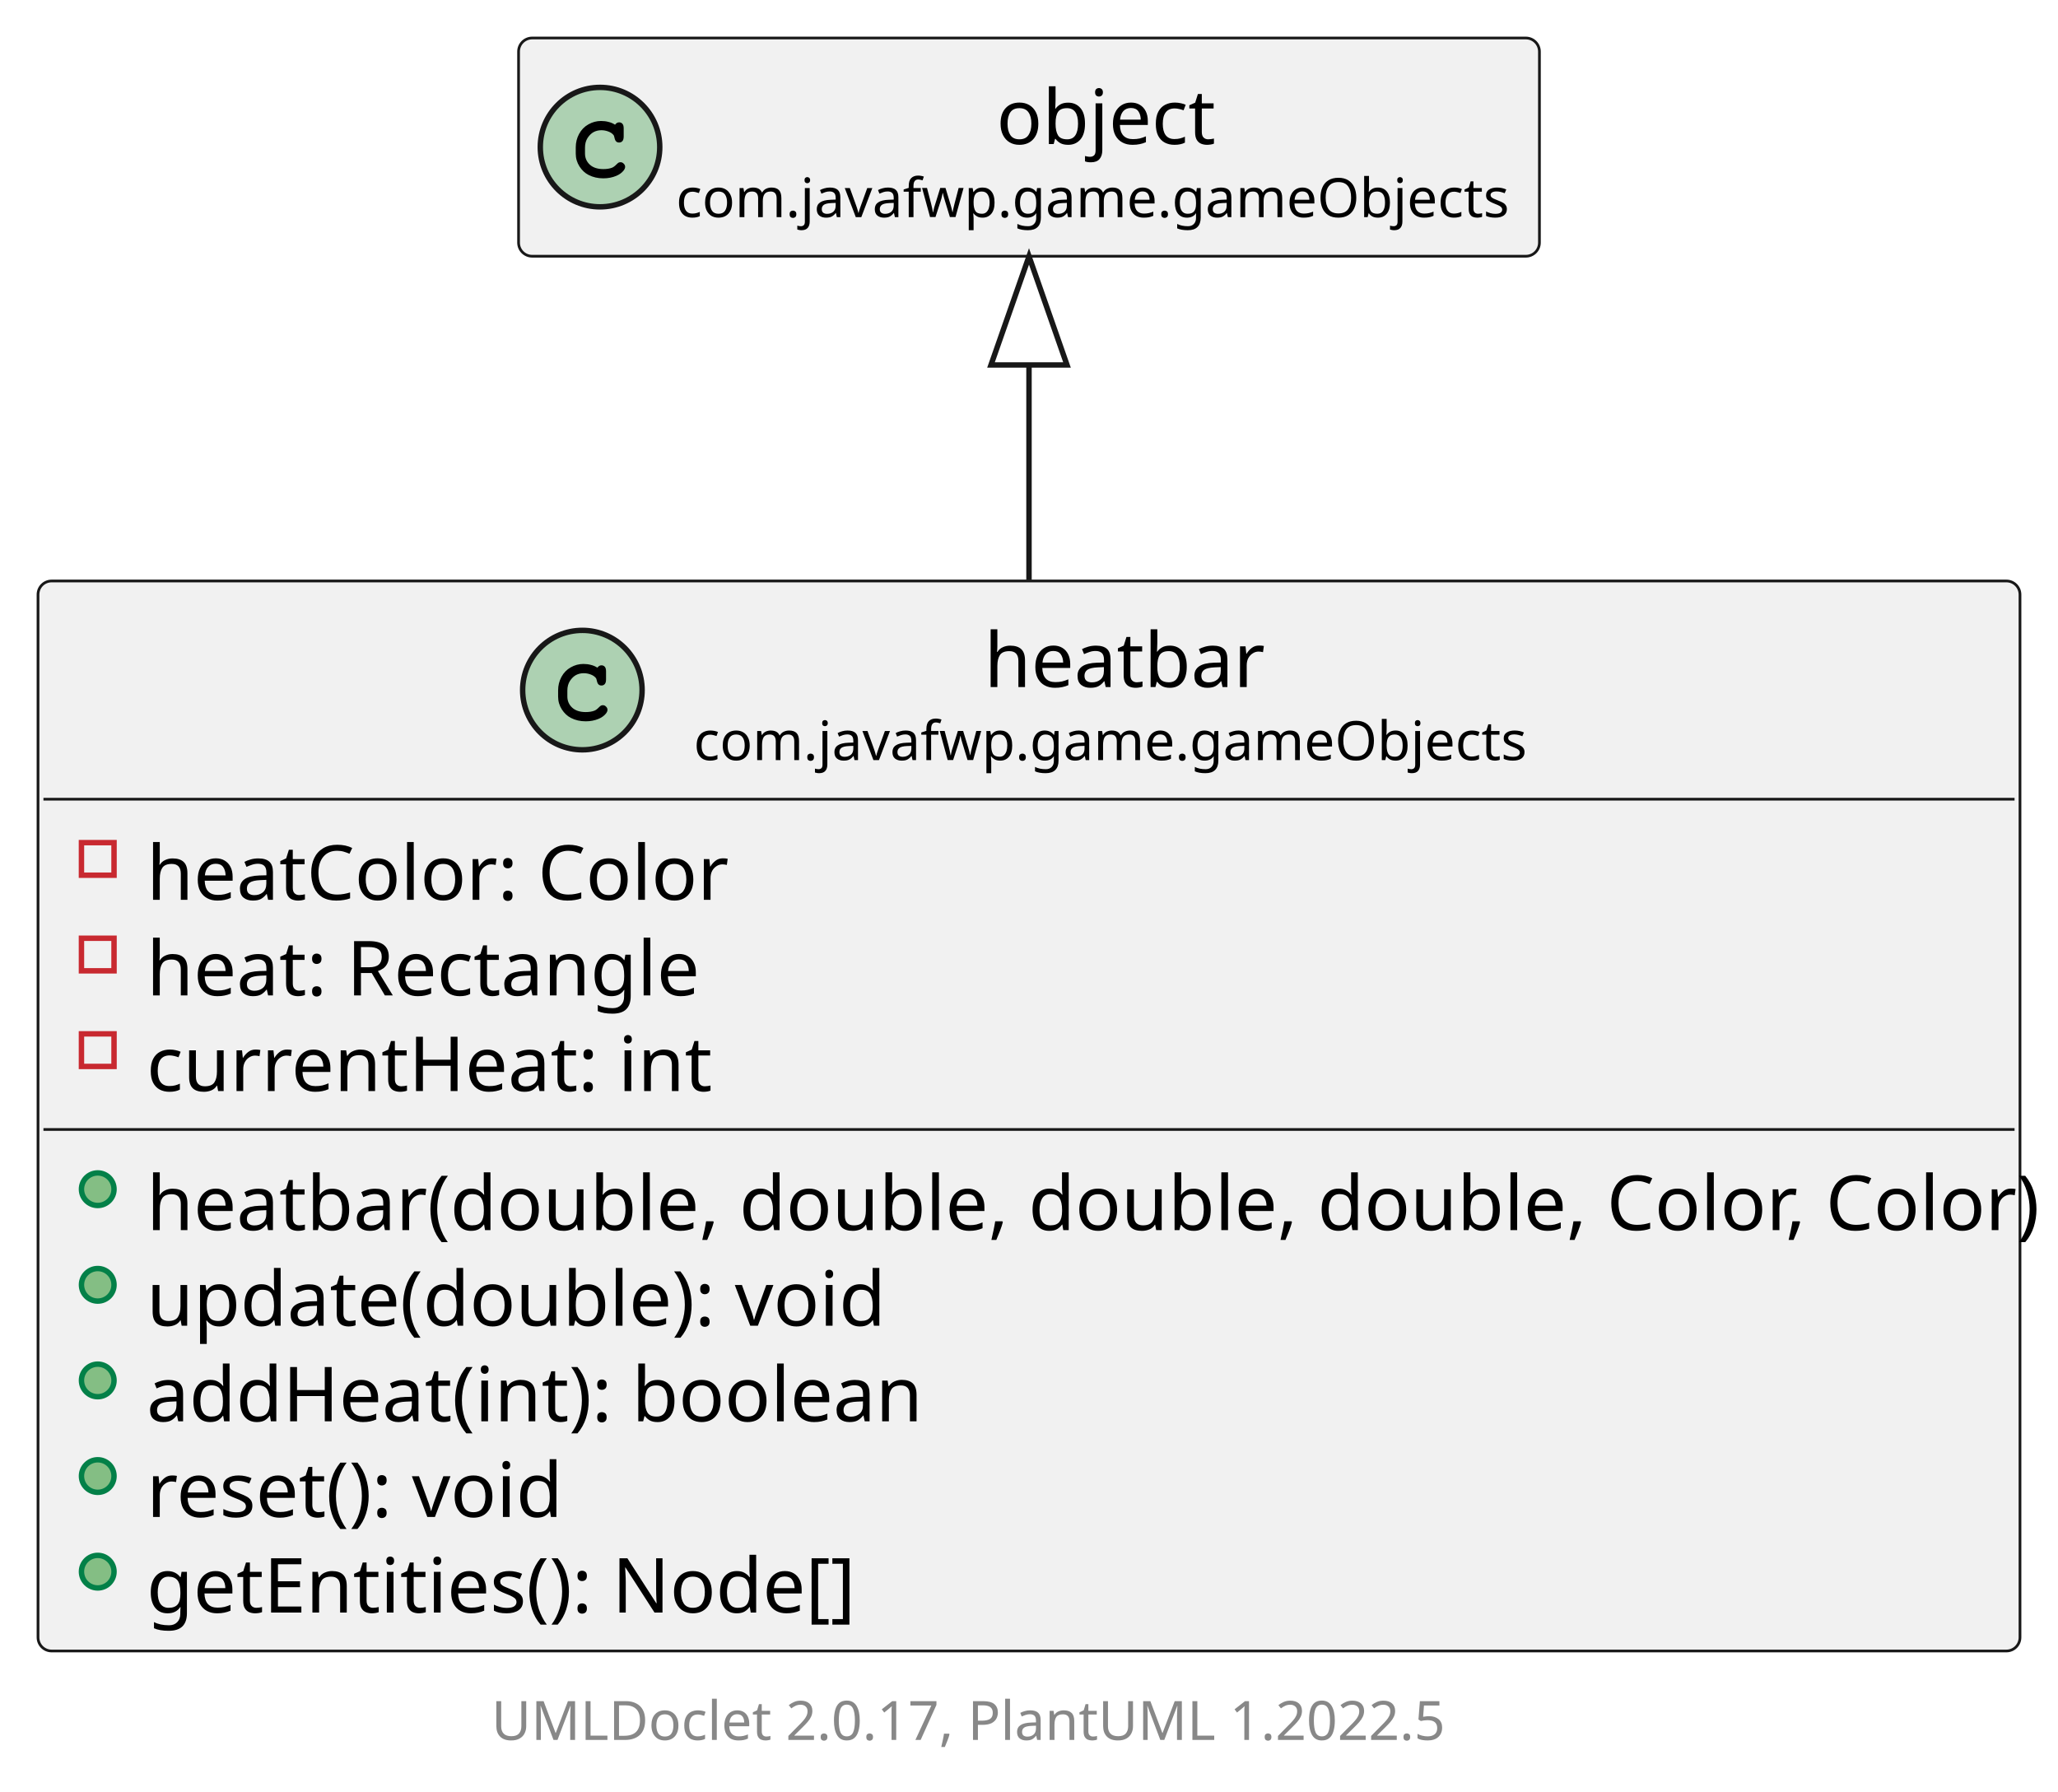
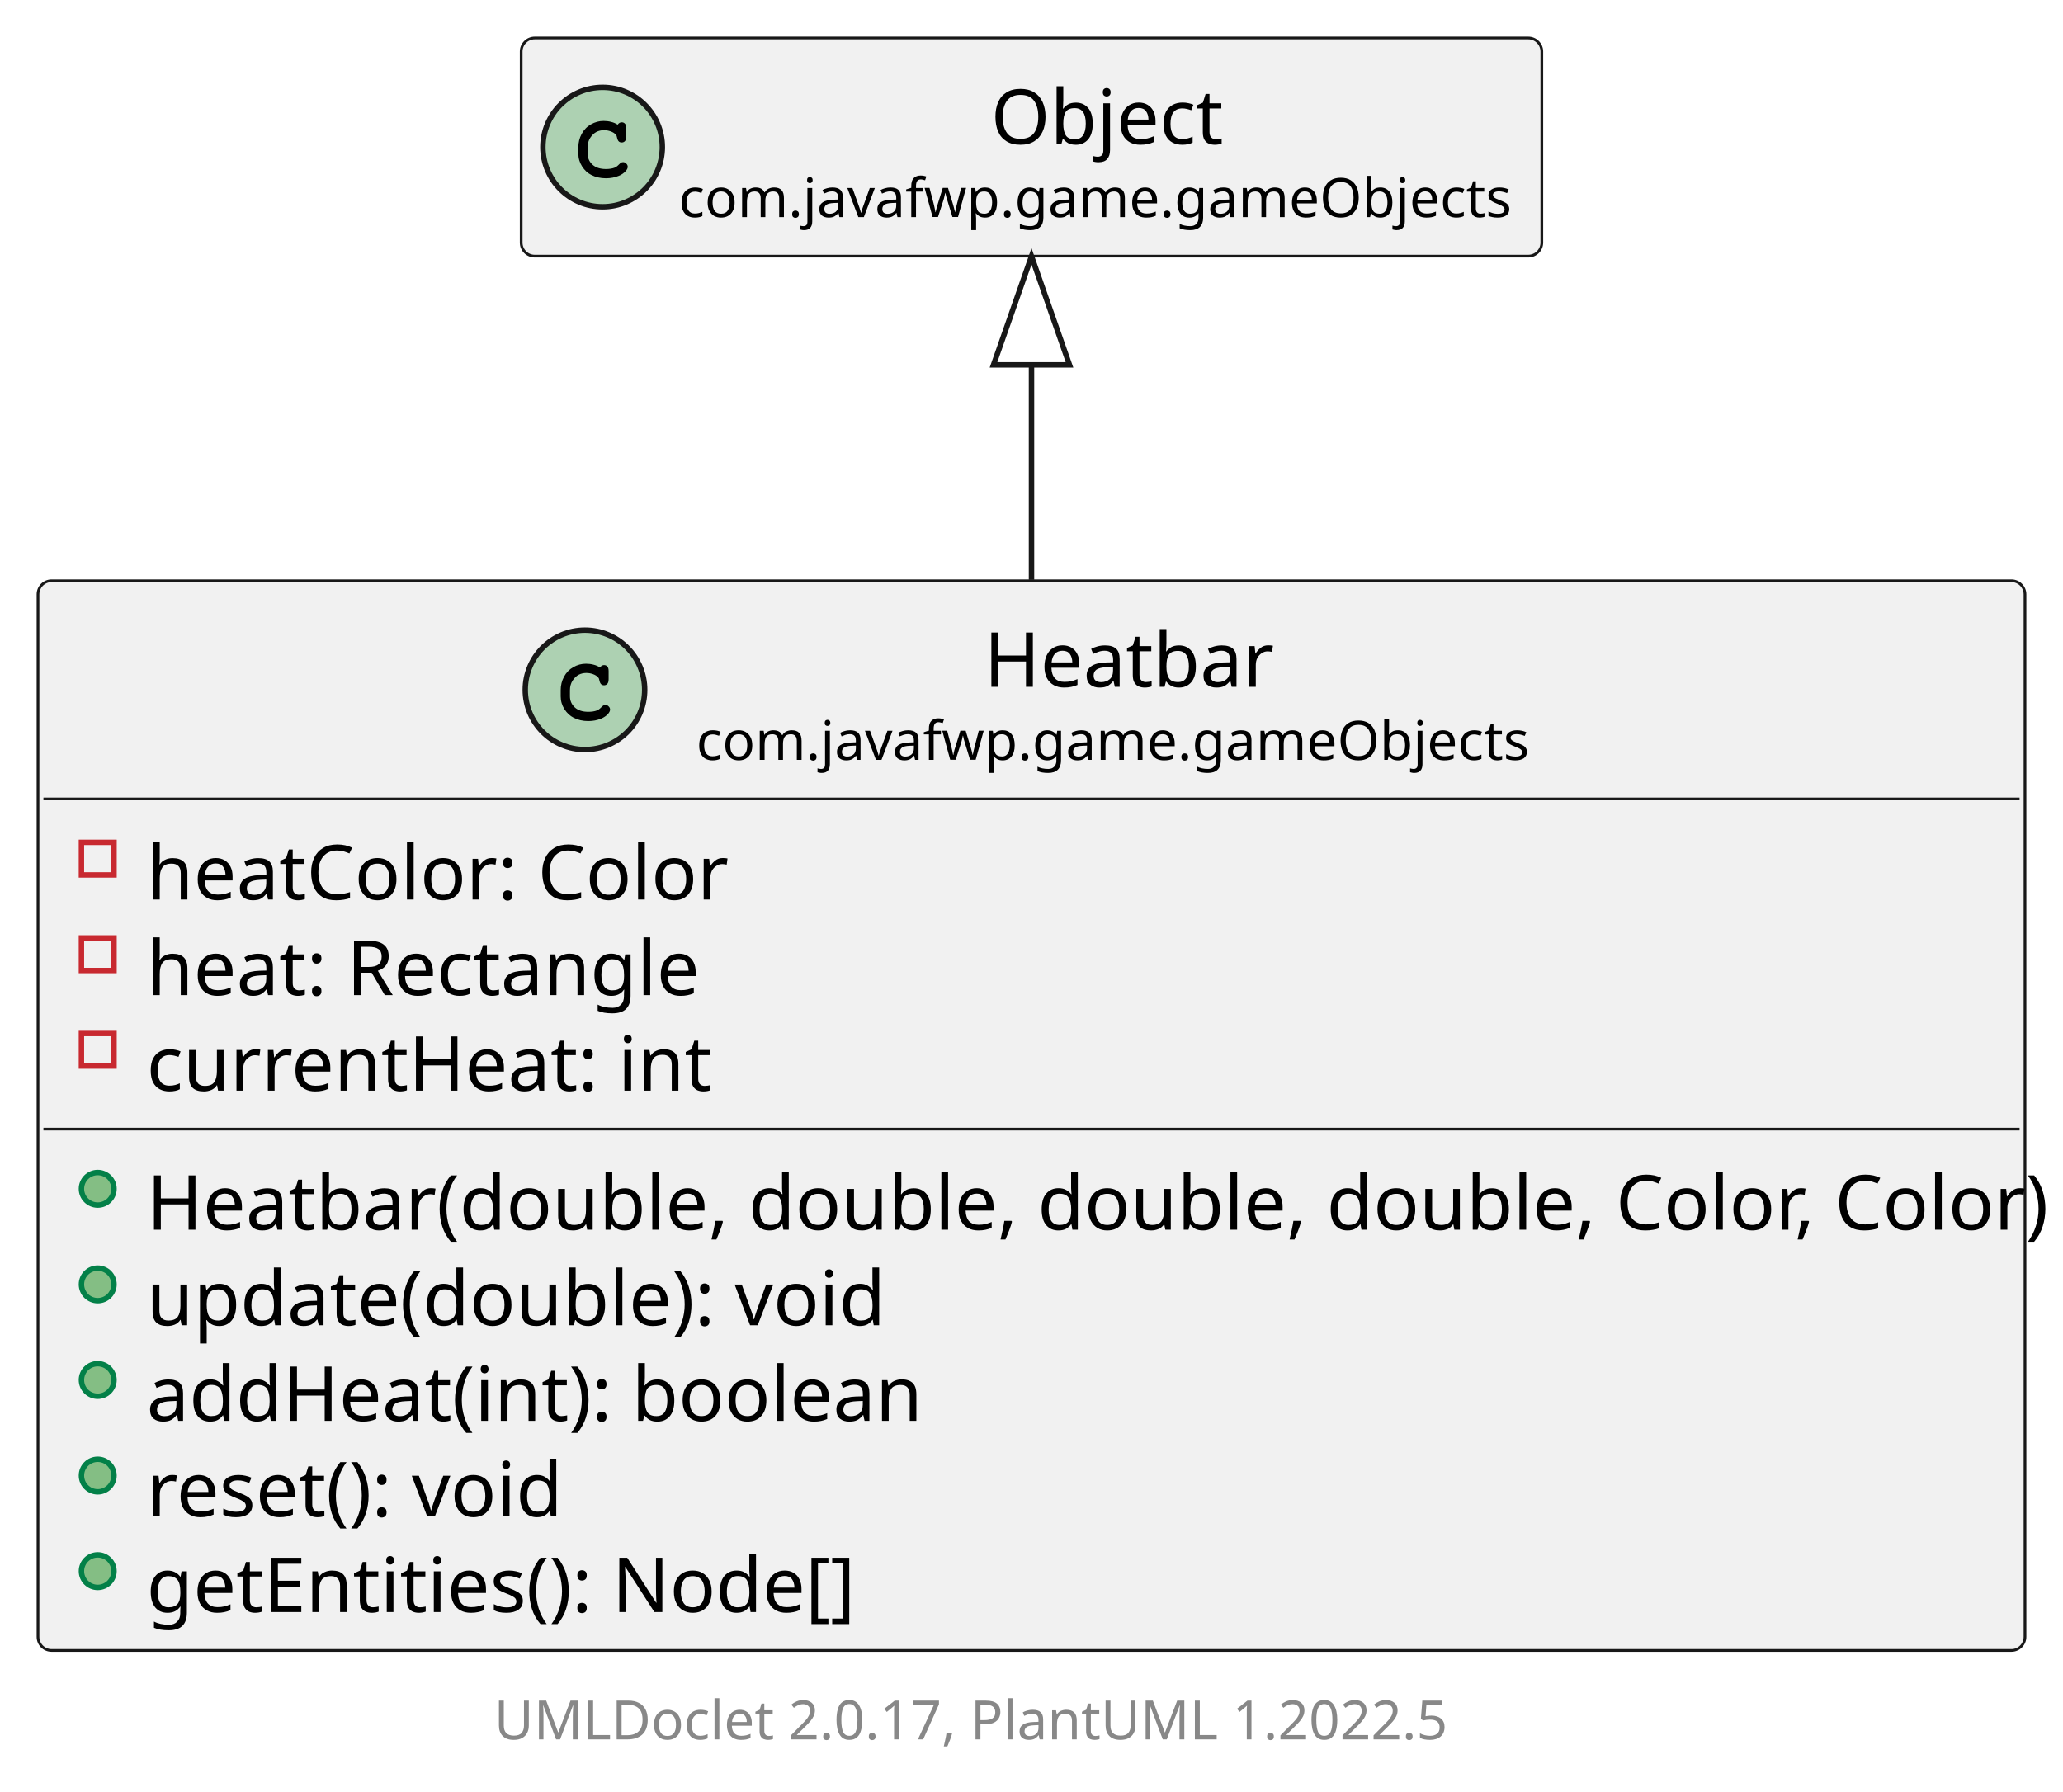
- <svg xmlns="http://www.w3.org/2000/svg" xmlns:xlink="http://www.w3.org/1999/xlink" contentStyleType="text/css" height="330px" preserveAspectRatio="none" style="width:379px;height:330px;background:#FFFFFF;" version="1.1" viewBox="0 0 379 330" width="379px" zoomAndPan="magnify">
+ <svg xmlns="http://www.w3.org/2000/svg" xmlns:xlink="http://www.w3.org/1999/xlink" contentStyleType="text/css" height="330px" preserveAspectRatio="none" style="width:380px;height:330px;background:#FFFFFF;" version="1.1" viewBox="0 0 380 330" width="380px" zoomAndPan="magnify">
  <defs />
  <g>
    <a href="heatbar.html" target="_top" title="heatbar.html" xlink:actuate="onRequest" xlink:href="heatbar.html" xlink:show="new" xlink:title="heatbar.html" xlink:type="simple">
-       <g id="elem_com.javafwp.game.gameObjects.heatbar">
-         <rect codeLine="5" fill="#F1F1F1" height="197.062" id="com.javafwp.game.gameObjects.heatbar" rx="2.5" ry="2.5" style="stroke:#181818;stroke-width:0.5;" width="365" x="7" y="107" />
-         <ellipse cx="107.25" cy="127.094" fill="#ADD1B2" rx="11" ry="11" style="stroke:#181818;stroke-width:1.0;" />
-         <path d="M110.016,122.969 Q110.172,122.75 110.359,122.641 Q110.547,122.531 110.766,122.531 Q111.141,122.531 111.375,122.797 Q111.609,123.047 111.609,123.656 L111.609,125.109 Q111.609,125.719 111.375,125.984 Q111.141,126.25 110.766,126.25 Q110.422,126.25 110.219,126.047 Q110.016,125.859 109.906,125.344 Q109.859,124.984 109.672,124.797 Q109.344,124.422 108.734,124.203 Q108.125,123.984 107.5,123.984 Q106.734,123.984 106.094,124.312 Q105.469,124.641 104.969,125.391 Q104.484,126.141 104.484,127.172 L104.484,128.266 Q104.484,129.5 105.375,130.328 Q106.266,131.141 107.859,131.141 Q108.797,131.141 109.453,130.891 Q109.844,130.734 110.266,130.297 Q110.531,130.031 110.672,129.953 Q110.828,129.875 111.031,129.875 Q111.359,129.875 111.609,130.141 Q111.875,130.391 111.875,130.734 Q111.875,131.078 111.531,131.484 Q111.031,132.062 110.234,132.391 Q109.156,132.844 107.859,132.844 Q106.344,132.844 105.141,132.219 Q104.156,131.719 103.469,130.656 Q102.781,129.578 102.781,128.297 L102.781,127.141 Q102.781,125.812 103.391,124.672 Q104.016,123.516 105.109,122.906 Q106.203,122.281 107.438,122.281 Q108.172,122.281 108.812,122.453 Q109.469,122.609 110.016,122.969 Z " fill="#000000" />
-         <text fill="#000000" font-family="sans-serif" font-size="14" lengthAdjust="spacing" textLength="49" x="181.25" y="126.533">heatbar</text>
-         <text fill="#000000" font-family="sans-serif" font-size="10" lengthAdjust="spacing" textLength="156" x="127.75" y="139.99">com.javafwp.game.gameObjects</text>
-         <line style="stroke:#181818;stroke-width:0.5;" x1="8" x2="371" y1="147.188" y2="147.188" />
+       <g id="elem_com.javafwp.game.gameObjects.Heatbar">
+         <rect codeLine="5" fill="#F1F1F1" height="197.062" id="com.javafwp.game.gameObjects.Heatbar" rx="2.5" ry="2.5" style="stroke:#181818;stroke-width:0.5;" width="366" x="7" y="107" />
+         <ellipse cx="107.75" cy="127.094" fill="#ADD1B2" rx="11" ry="11" style="stroke:#181818;stroke-width:1.0;" />
+         <path d="M110.516,122.969 Q110.672,122.75 110.859,122.641 Q111.047,122.531 111.266,122.531 Q111.641,122.531 111.875,122.797 Q112.109,123.047 112.109,123.656 L112.109,125.109 Q112.109,125.719 111.875,125.984 Q111.641,126.25 111.266,126.25 Q110.922,126.25 110.719,126.047 Q110.516,125.859 110.406,125.344 Q110.359,124.984 110.172,124.797 Q109.844,124.422 109.234,124.203 Q108.625,123.984 108,123.984 Q107.234,123.984 106.594,124.312 Q105.969,124.641 105.469,125.391 Q104.984,126.141 104.984,127.172 L104.984,128.266 Q104.984,129.5 105.875,130.328 Q106.766,131.141 108.359,131.141 Q109.297,131.141 109.953,130.891 Q110.344,130.734 110.766,130.297 Q111.031,130.031 111.172,129.953 Q111.328,129.875 111.531,129.875 Q111.859,129.875 112.109,130.141 Q112.375,130.391 112.375,130.734 Q112.375,131.078 112.031,131.484 Q111.531,132.062 110.734,132.391 Q109.656,132.844 108.359,132.844 Q106.844,132.844 105.641,132.219 Q104.656,131.719 103.969,130.656 Q103.281,129.578 103.281,128.297 L103.281,127.141 Q103.281,125.812 103.891,124.672 Q104.516,123.516 105.609,122.906 Q106.703,122.281 107.938,122.281 Q108.672,122.281 109.312,122.453 Q109.969,122.609 110.516,122.969 Z " fill="#000000" />
+         <text fill="#000000" font-family="sans-serif" font-size="14" lengthAdjust="spacing" textLength="50" x="181.25" y="126.533">Heatbar</text>
+         <text fill="#000000" font-family="sans-serif" font-size="10" lengthAdjust="spacing" textLength="156" x="128.25" y="139.99">com.javafwp.game.gameObjects</text>
+         <line style="stroke:#181818;stroke-width:0.5;" x1="8" x2="372" y1="147.188" y2="147.188" />
        <rect fill="none" height="6" style="stroke:#C82930;stroke-width:1.0;" width="6" x="15" y="155.188" />
        <text fill="#000000" font-family="sans-serif" font-size="14" lengthAdjust="spacing" textLength="104" x="27" y="165.721">heatColor: Color</text>
        <rect fill="none" height="6" style="stroke:#C82930;stroke-width:1.0;" width="6" x="15" y="172.797" />
        <text fill="#000000" font-family="sans-serif" font-size="14" lengthAdjust="spacing" textLength="100" x="27" y="183.33">heat: Rectangle</text>
        <rect fill="none" height="6" style="stroke:#C82930;stroke-width:1.0;" width="6" x="15" y="190.406" />
        <text fill="#000000" font-family="sans-serif" font-size="14" lengthAdjust="spacing" textLength="97" x="27" y="200.94">currentHeat: int</text>
-         <line style="stroke:#181818;stroke-width:0.5;" x1="8" x2="371" y1="208.016" y2="208.016" />
+         <line style="stroke:#181818;stroke-width:0.5;" x1="8" x2="372" y1="208.016" y2="208.016" />
        <ellipse cx="18" cy="219.016" fill="#84BE84" rx="3" ry="3" style="stroke:#038048;stroke-width:1.0;" />
-         <text fill="#000000" font-family="sans-serif" font-size="14" lengthAdjust="spacing" textLength="339" x="27" y="226.549">heatbar(double, double, double, double, Color, Color)</text>
+         <text fill="#000000" font-family="sans-serif" font-size="14" lengthAdjust="spacing" textLength="340" x="27" y="226.549">Heatbar(double, double, double, double, Color, Color)</text>
        <ellipse cx="18" cy="236.625" fill="#84BE84" rx="3" ry="3" style="stroke:#038048;stroke-width:1.0;" />
        <text fill="#000000" font-family="sans-serif" font-size="14" lengthAdjust="spacing" textLength="131" x="27" y="244.158">update(double): void</text>
        <ellipse cx="18" cy="254.234" fill="#84BE84" rx="3" ry="3" style="stroke:#038048;stroke-width:1.0;" />
        <text fill="#000000" font-family="sans-serif" font-size="14" lengthAdjust="spacing" textLength="137" x="27" y="261.768">addHeat(int): boolean</text>
        <ellipse cx="18" cy="271.844" fill="#84BE84" rx="3" ry="3" style="stroke:#038048;stroke-width:1.0;" />
        <text fill="#000000" font-family="sans-serif" font-size="14" lengthAdjust="spacing" textLength="76" x="27" y="279.377">reset(): void</text>
        <ellipse cx="18" cy="289.453" fill="#84BE84" rx="3" ry="3" style="stroke:#038048;stroke-width:1.0;" />
        <text fill="#000000" font-family="sans-serif" font-size="14" lengthAdjust="spacing" textLength="125" x="27" y="296.986">getEntities(): Node[]</text>
      </g>
    </a>
    <a href="object.html" target="_top" title="object.html" xlink:actuate="onRequest" xlink:href="object.html" xlink:show="new" xlink:title="object.html" xlink:type="simple">
-       <g id="elem_com.javafwp.game.gameObjects.object">
-         <rect codeLine="16" fill="#F1F1F1" height="40.188" id="com.javafwp.game.gameObjects.object" rx="2.5" ry="2.5" style="stroke:#181818;stroke-width:0.5;" width="188" x="95.5" y="7" />
-         <ellipse cx="110.5" cy="27.094" fill="#ADD1B2" rx="11" ry="11" style="stroke:#181818;stroke-width:1.0;" />
-         <path d="M113.266,22.969 Q113.422,22.75 113.609,22.641 Q113.797,22.531 114.016,22.531 Q114.391,22.531 114.625,22.797 Q114.859,23.047 114.859,23.656 L114.859,25.109 Q114.859,25.719 114.625,25.984 Q114.391,26.25 114.016,26.25 Q113.672,26.25 113.469,26.047 Q113.266,25.859 113.156,25.344 Q113.109,24.984 112.922,24.797 Q112.594,24.422 111.984,24.203 Q111.375,23.984 110.75,23.984 Q109.984,23.984 109.344,24.312 Q108.719,24.641 108.219,25.391 Q107.734,26.141 107.734,27.172 L107.734,28.266 Q107.734,29.5 108.625,30.328 Q109.516,31.141 111.109,31.141 Q112.047,31.141 112.703,30.891 Q113.094,30.734 113.516,30.297 Q113.781,30.031 113.922,29.953 Q114.078,29.875 114.281,29.875 Q114.609,29.875 114.859,30.141 Q115.125,30.391 115.125,30.734 Q115.125,31.078 114.781,31.484 Q114.281,32.062 113.484,32.391 Q112.406,32.844 111.109,32.844 Q109.594,32.844 108.391,32.219 Q107.406,31.719 106.719,30.656 Q106.031,29.578 106.031,28.297 L106.031,27.141 Q106.031,25.812 106.641,24.672 Q107.266,23.516 108.359,22.906 Q109.453,22.281 110.688,22.281 Q111.422,22.281 112.062,22.453 Q112.719,22.609 113.266,22.969 Z " fill="#000000" />
-         <text fill="#000000" font-family="sans-serif" font-size="14" lengthAdjust="spacing" textLength="38" x="183.5" y="26.533">object</text>
-         <text fill="#000000" font-family="sans-serif" font-size="10" lengthAdjust="spacing" textLength="156" x="124.5" y="39.99">com.javafwp.game.gameObjects</text>
+       <g id="elem_com.javafwp.game.gameObjects.Object">
+         <rect codeLine="16" fill="#F1F1F1" height="40.188" id="com.javafwp.game.gameObjects.Object" rx="2.5" ry="2.5" style="stroke:#181818;stroke-width:0.5;" width="188" x="96" y="7" />
+         <ellipse cx="111" cy="27.094" fill="#ADD1B2" rx="11" ry="11" style="stroke:#181818;stroke-width:1.0;" />
+         <path d="M113.766,22.969 Q113.922,22.75 114.109,22.641 Q114.297,22.531 114.516,22.531 Q114.891,22.531 115.125,22.797 Q115.359,23.047 115.359,23.656 L115.359,25.109 Q115.359,25.719 115.125,25.984 Q114.891,26.25 114.516,26.25 Q114.172,26.25 113.969,26.047 Q113.766,25.859 113.656,25.344 Q113.609,24.984 113.422,24.797 Q113.094,24.422 112.484,24.203 Q111.875,23.984 111.25,23.984 Q110.484,23.984 109.844,24.312 Q109.219,24.641 108.719,25.391 Q108.234,26.141 108.234,27.172 L108.234,28.266 Q108.234,29.5 109.125,30.328 Q110.016,31.141 111.609,31.141 Q112.547,31.141 113.203,30.891 Q113.594,30.734 114.016,30.297 Q114.281,30.031 114.422,29.953 Q114.578,29.875 114.781,29.875 Q115.109,29.875 115.359,30.141 Q115.625,30.391 115.625,30.734 Q115.625,31.078 115.281,31.484 Q114.781,32.062 113.984,32.391 Q112.906,32.844 111.609,32.844 Q110.094,32.844 108.891,32.219 Q107.906,31.719 107.219,30.656 Q106.531,29.578 106.531,28.297 L106.531,27.141 Q106.531,25.812 107.141,24.672 Q107.766,23.516 108.859,22.906 Q109.953,22.281 111.188,22.281 Q111.922,22.281 112.562,22.453 Q113.219,22.609 113.766,22.969 Z " fill="#000000" />
+         <text fill="#000000" font-family="sans-serif" font-size="14" lengthAdjust="spacing" textLength="41" x="182.5" y="26.533">Object</text>
+         <text fill="#000000" font-family="sans-serif" font-size="10" lengthAdjust="spacing" textLength="156" x="125" y="39.99">com.javafwp.game.gameObjects</text>
      </g>
    </a>
-     <g id="link_com.javafwp.game.gameObjects.object_com.javafwp.game.gameObjects.heatbar">
-       <path codeLine="18" d="M189.5,67.55 C189.5,79.4 189.5,92.96 189.5,106.83 " fill="none" id="com.javafwp.game.gameObjects.object-backto-com.javafwp.game.gameObjects.heatbar" style="stroke:#181818;stroke-width:1.0;" />
-       <polygon fill="none" points="182.5,67.22,189.5,47.22,196.5,67.22,182.5,67.22" style="stroke:#181818;stroke-width:1.0;" />
+     <g id="link_com.javafwp.game.gameObjects.Object_com.javafwp.game.gameObjects.Heatbar">
+       <path codeLine="18" d="M190,67.55 C190,79.4 190,92.96 190,106.83 " fill="none" id="com.javafwp.game.gameObjects.Object-backto-com.javafwp.game.gameObjects.Heatbar" style="stroke:#181818;stroke-width:1.0;" />
+       <polygon fill="none" points="183,67.22,190,47.22,197,67.22,183,67.22" style="stroke:#181818;stroke-width:1.0;" />
    </g>
-     <rect height="12.578" style="stroke:#00000000;stroke-width:1.0;fill:none;" width="184" x="90.5" y="310.062" />
-     <text fill="#888888" font-family="sans-serif" font-size="10" lengthAdjust="spacing" textLength="184" x="90.5" y="320.443">UMLDoclet 2.0.17, PlantUML 1.2022.5</text>
+     <rect height="12.578" style="stroke:#00000000;stroke-width:1.0;fill:none;" width="184" x="91" y="310.062" />
+     <text fill="#888888" font-family="sans-serif" font-size="10" lengthAdjust="spacing" textLength="184" x="91" y="320.443">UMLDoclet 2.0.17, PlantUML 1.2022.5</text>
  </g>
</svg>
